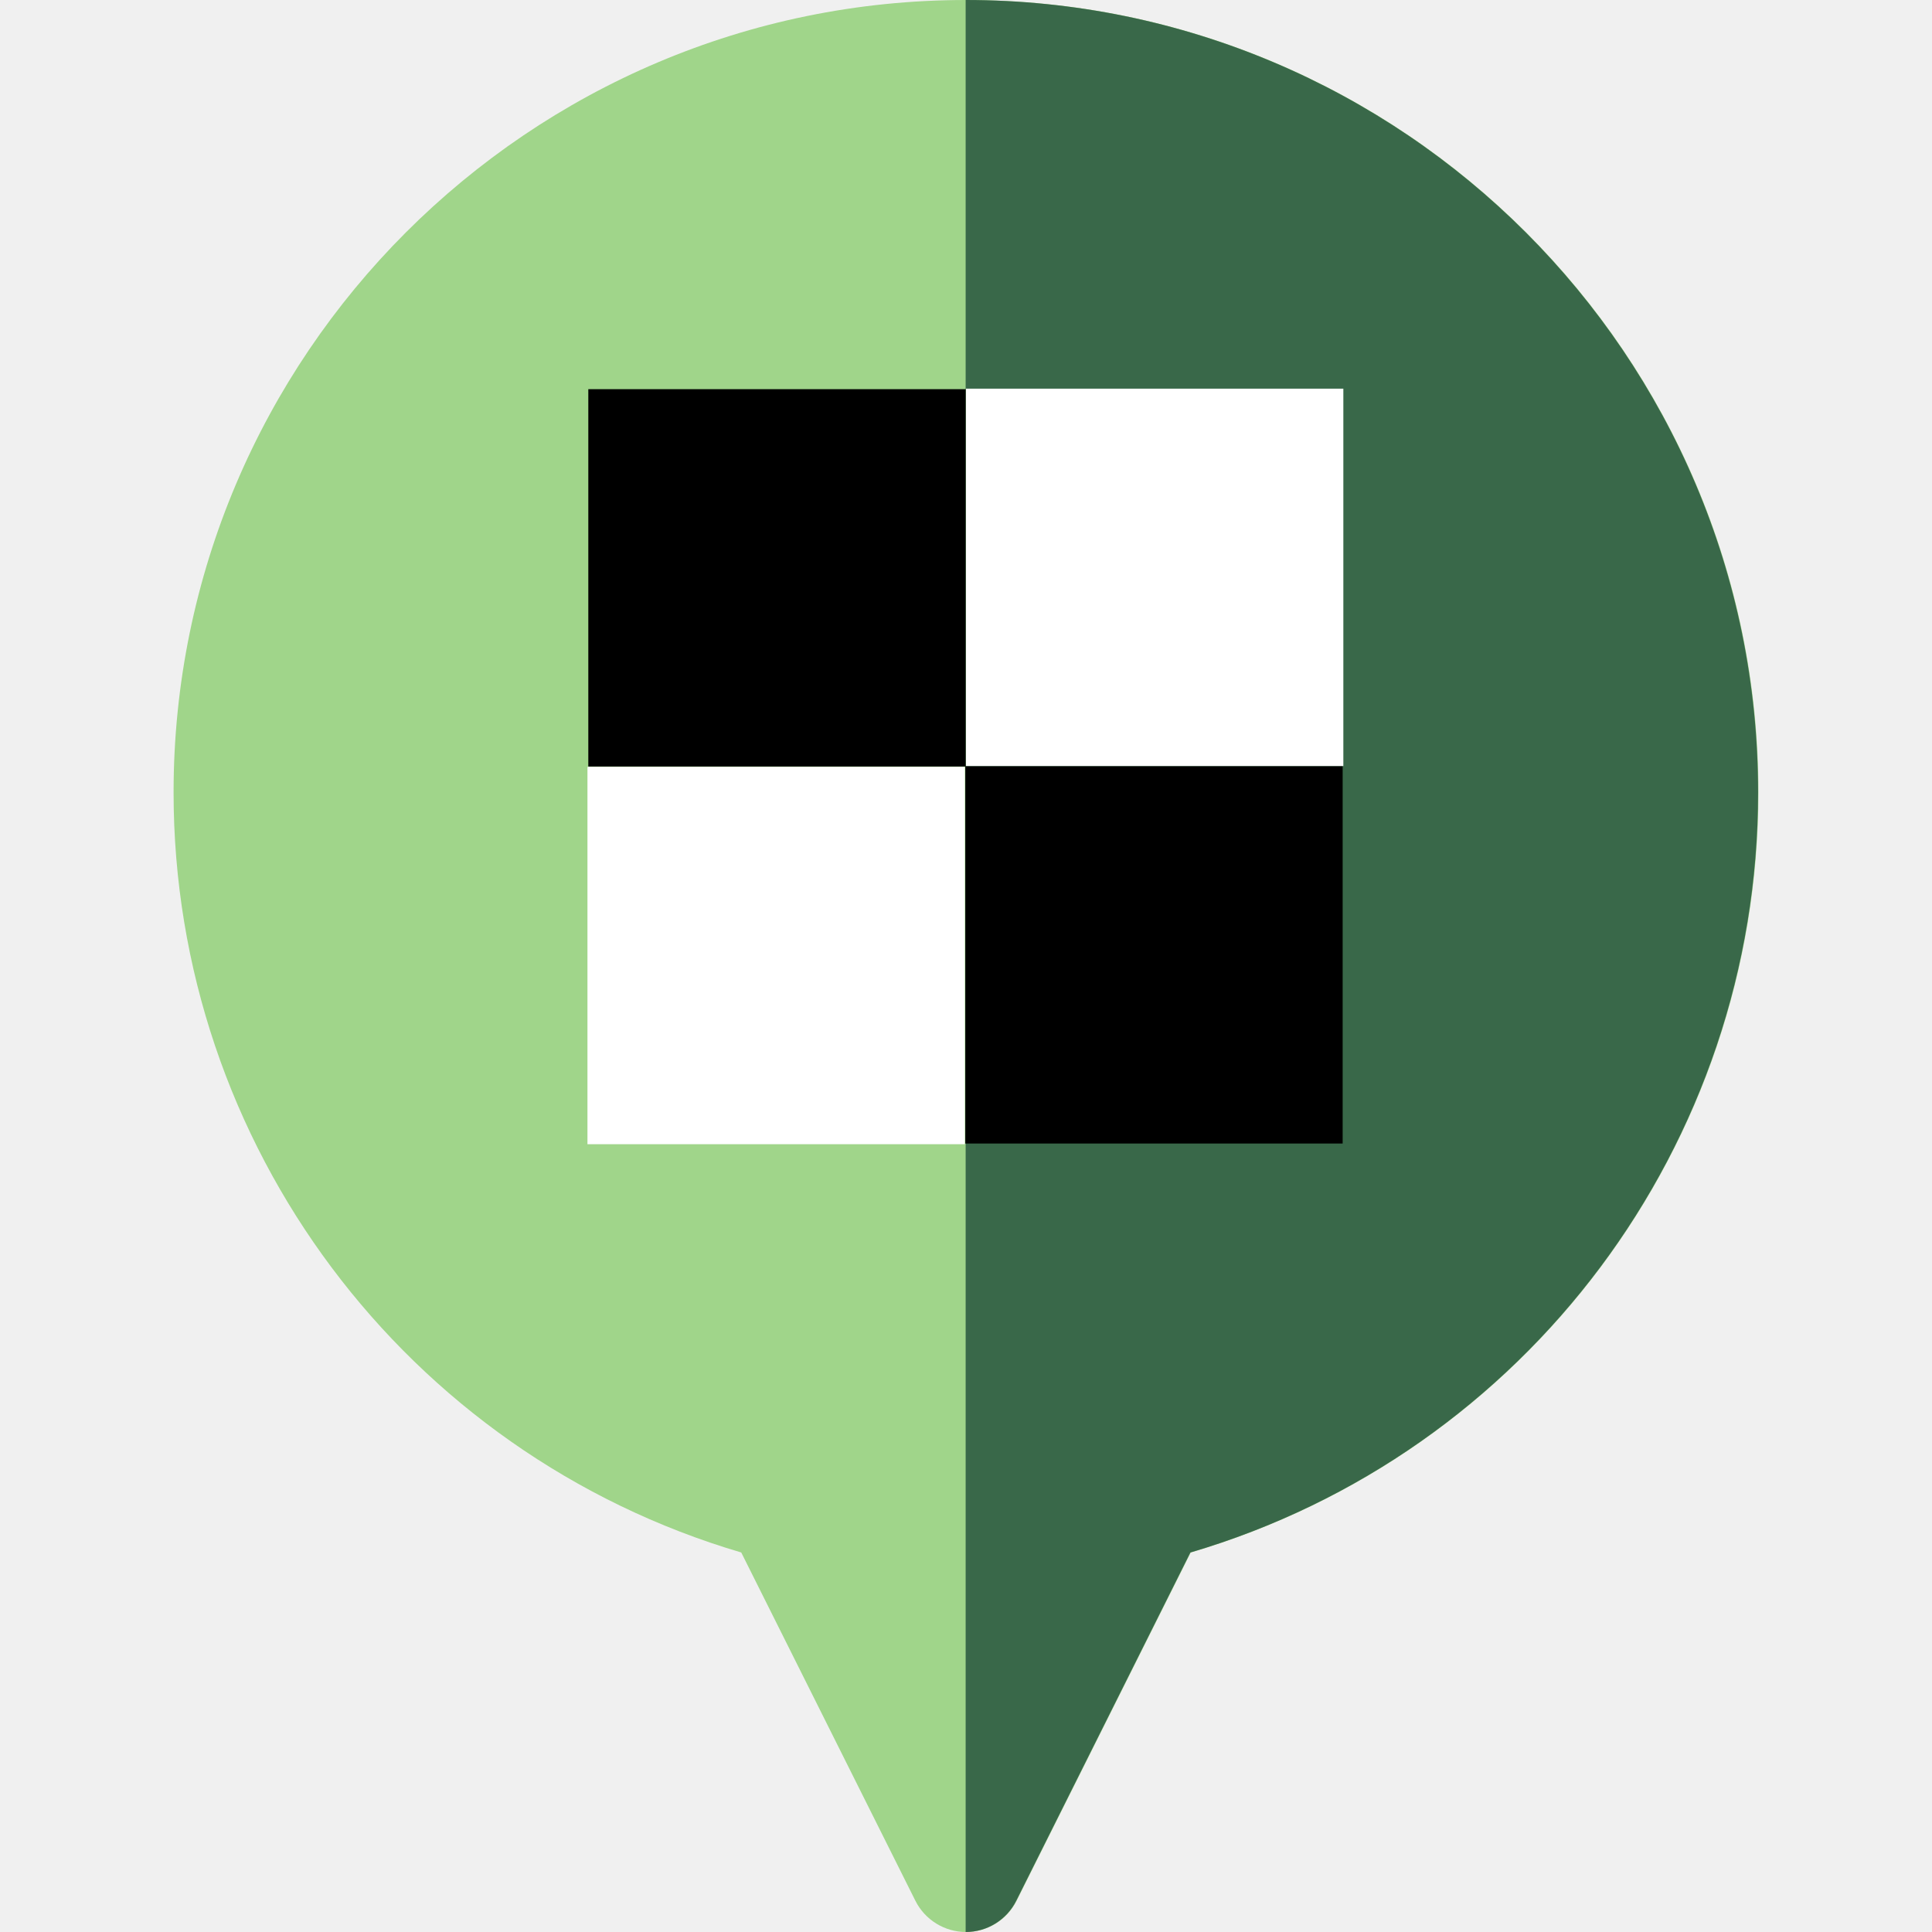
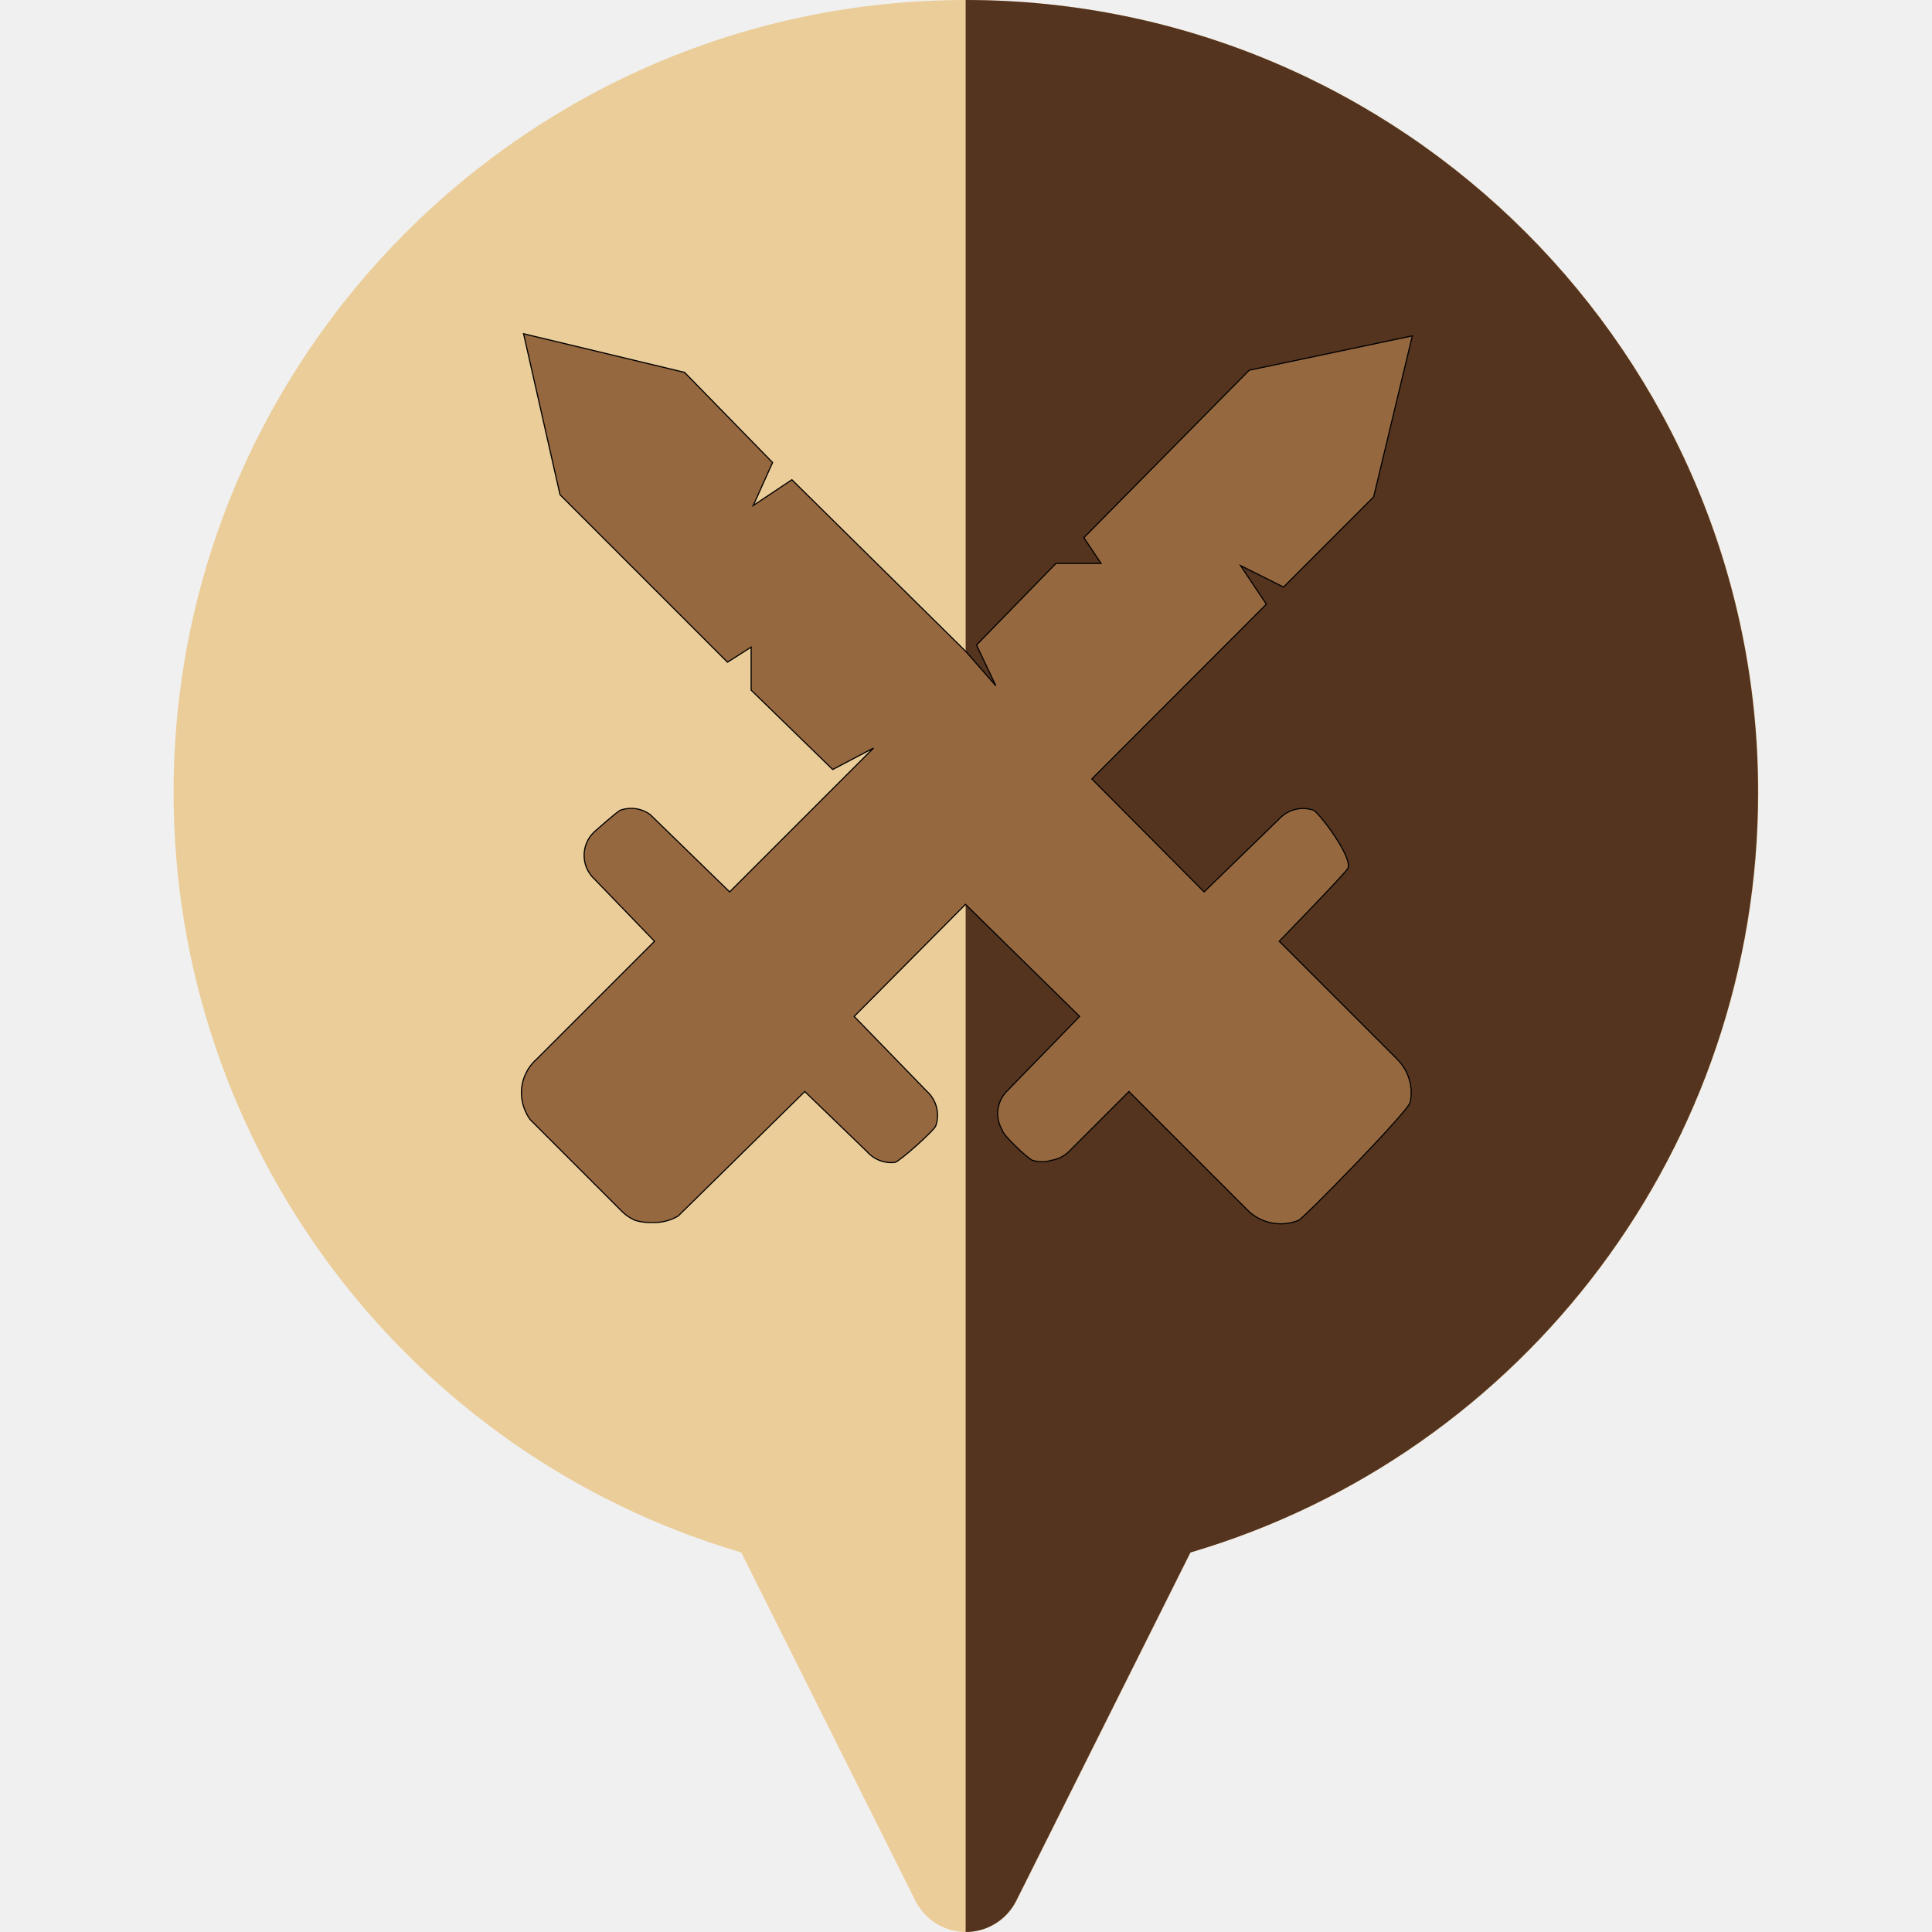
<svg xmlns="http://www.w3.org/2000/svg" width="36" height="36" viewBox="0 0 512 512">
-   <path d="m256,512c-5.684,0 -10.875,-3.211 -13.418,-8.293l-46.141,-92.281c-88.922,-26.215 -150.441,-108.066 -150.441,-201.426c0,-115.793 94.207,-210 210,-210s210,94.207 210,210c0,93.363 -61.52,175.215 -150.445,201.43l-46.141,92.277c-2.539,5.082 -7.734,8.293 -13.414,8.293zm0,0" fill="#A0D58A" id="svg_1" />
-   <path id="svg_2" fill="#396849" d="m255.909,0l0,512c5.68,0 10.875,-3.211 13.414,-8.293l46.141,-92.277c88.926,-26.215 150.445,-108.066 150.445,-201.43c0,-115.793 -94.207,-210 -210,-210zm0,0" />
-   <rect id="svg_3" height="100" width="100" y="203.227" x="155.682" fill="#ffffff" />
-   <rect id="svg_4" height="100" width="100" y="103.136" x="155.909" fill="#000000" />
-   <rect id="svg_5" height="100" width="100" y="203.045" x="255.818" fill="#000000" />
-   <rect id="svg_6" height="100" width="100" y="103" x="256" fill="#ffffff" />
+   <path fill="#ebcd99" d="M 256 512 C 250.316 512 245.125 508.789 242.582 503.707 L 196.441 411.426 C 107.52 385.211 46 303.359 46 210 C 46 94.207 140.207 0 256 0 C 371.793 0 466 94.207 466 210 C 466 303.363 404.48 385.215 315.555 411.43 L 269.414 503.707 C 266.875 508.789 261.68 512 256 512 Z M 256 512" />
+   <path fill="#54341f" d="m255.909,0l0,512c5.68,0 10.875,-3.211 13.414,-8.293l46.141,-92.277c88.926,-26.215 150.445,-108.066 150.445,-201.43c0,-115.793 -94.207,-210 -210,-210zm0,0" />
+   <path fill="#966840" d="M 370.3 280.732 L 339.004 249.444 C 339.004 249.444 356.81 231.143 357.217 230.103 C 358.482 226.991 349.407 215.234 348.111 214.732 C 344.9 213.612 341.321 214.513 339.004 217.021 L 319.1 236.362 L 289.347 206.426 L 335.598 160.127 L 328.764 149.888 L 340.147 155.582 L 364.034 131.674 L 374.28 89.011 L 331.044 98.114 L 287.234 142.49 L 291.786 149.311 L 279.837 149.311 L 258.787 170.931 L 263.907 181.741 L 255.947 172.639 L 209.861 127.136 L 199.621 133.959 L 204.74 122.576 L 181.419 98.683 L 138.751 88.443 L 148.415 131.111 L 192.791 175.489 L 199.056 171.502 L 199.056 182.886 L 220.677 203.928 L 231.487 198.245 L 193.362 236.362 L 172.32 215.879 C 170.016 214.194 167.03 213.768 164.35 214.732 C 163.262 215.314 157.517 220.426 157.517 220.426 C 153.886 223.806 153.886 229.571 157.517 232.948 L 173.454 249.444 L 142.162 280.732 C 139.57 283.051 138.118 286.375 138.182 289.847 C 138.25 292.282 139.037 294.653 140.461 296.662 L 164.35 320.562 C 165.47 321.775 166.816 322.746 168.33 323.407 C 169.809 323.859 171.342 324.047 172.881 323.973 C 175.28 324.072 177.645 323.475 179.718 322.263 L 213.279 289.27 L 229.769 305.194 C 231.629 307.309 234.389 308.373 237.18 308.05 C 238.432 307.759 247.51 299.679 247.984 298.372 C 249.104 295.154 248.21 291.581 245.704 289.27 L 226.361 269.361 L 255.87 239.661 L 286.108 269.361 L 266.75 289.27 C 265.545 290.522 264.758 292.113 264.478 293.822 C 264.184 295.787 264.591 297.807 265.621 299.511 C 265.621 300.651 272.303 306.971 273.584 307.479 C 275.255 308.005 277.038 308.005 278.709 307.479 C 280.424 307.197 282.009 306.403 283.248 305.194 L 299.183 289.27 L 330.478 320.562 C 334.028 324.195 339.422 325.318 344.135 323.407 C 345.62 322.713 373.232 294.502 373.712 292.113 C 374.568 287.989 373.278 283.711 370.3 280.732 Z" stroke="#000" stroke-width=".3" />
</svg>
